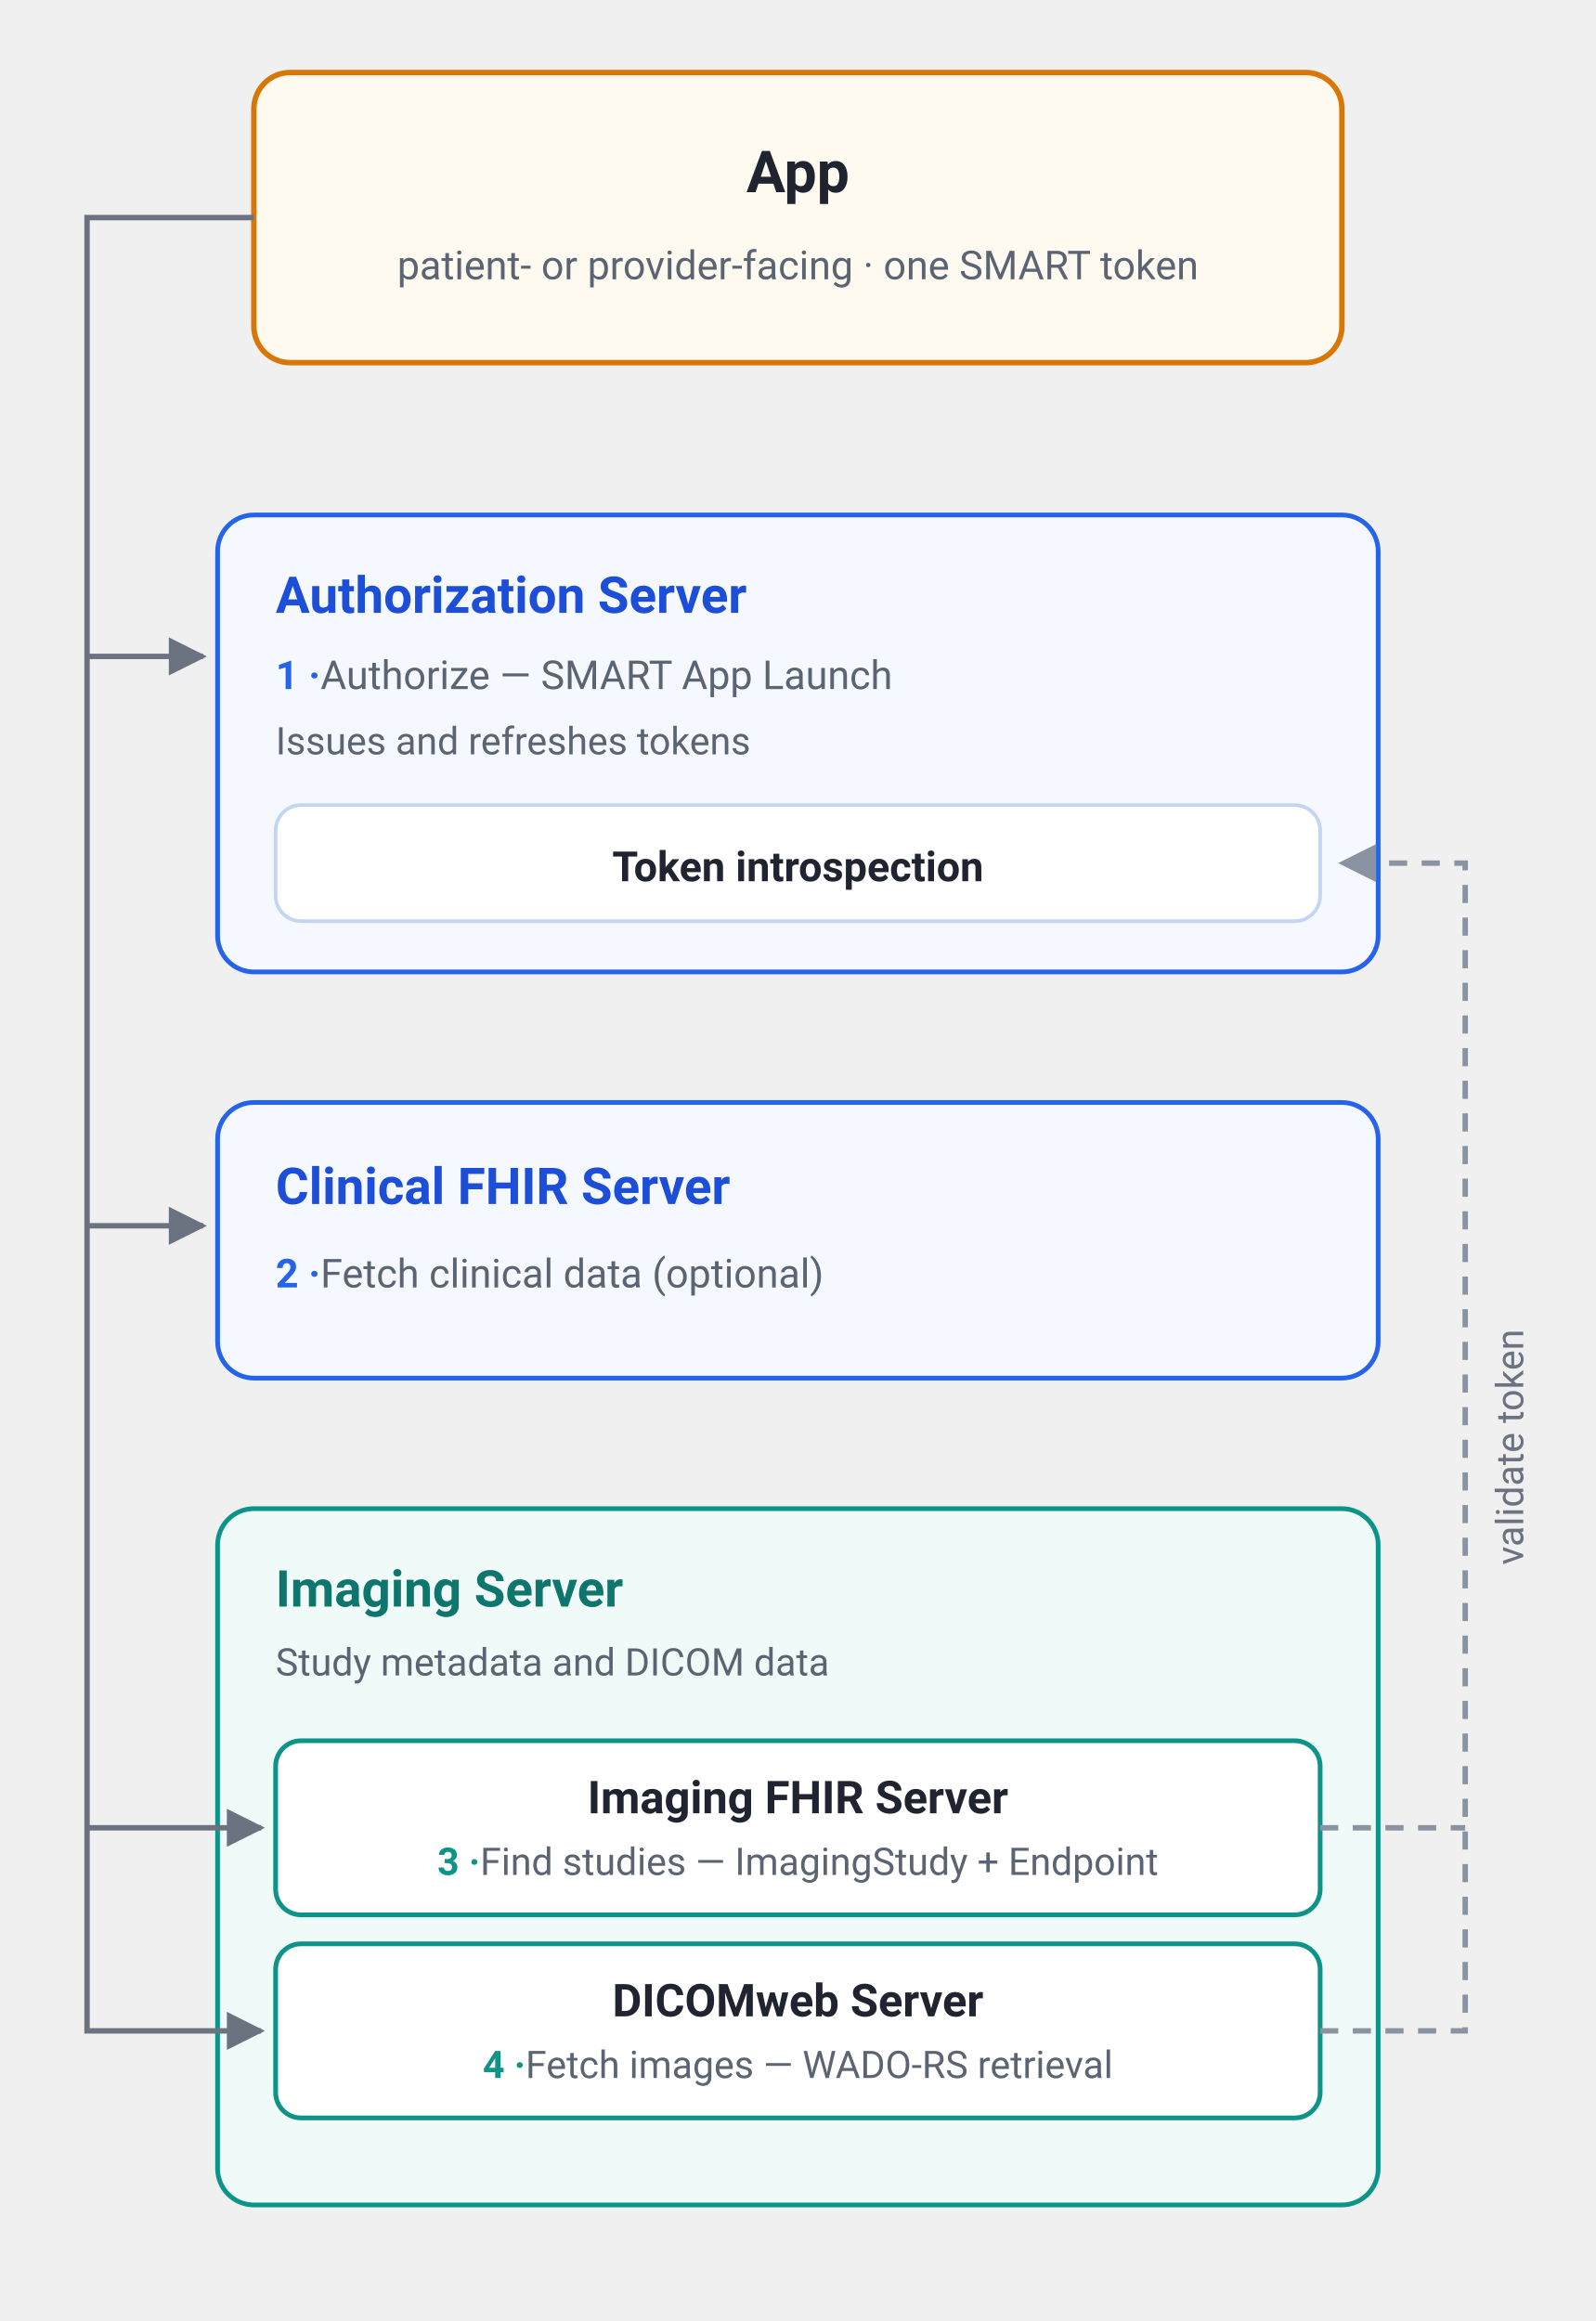
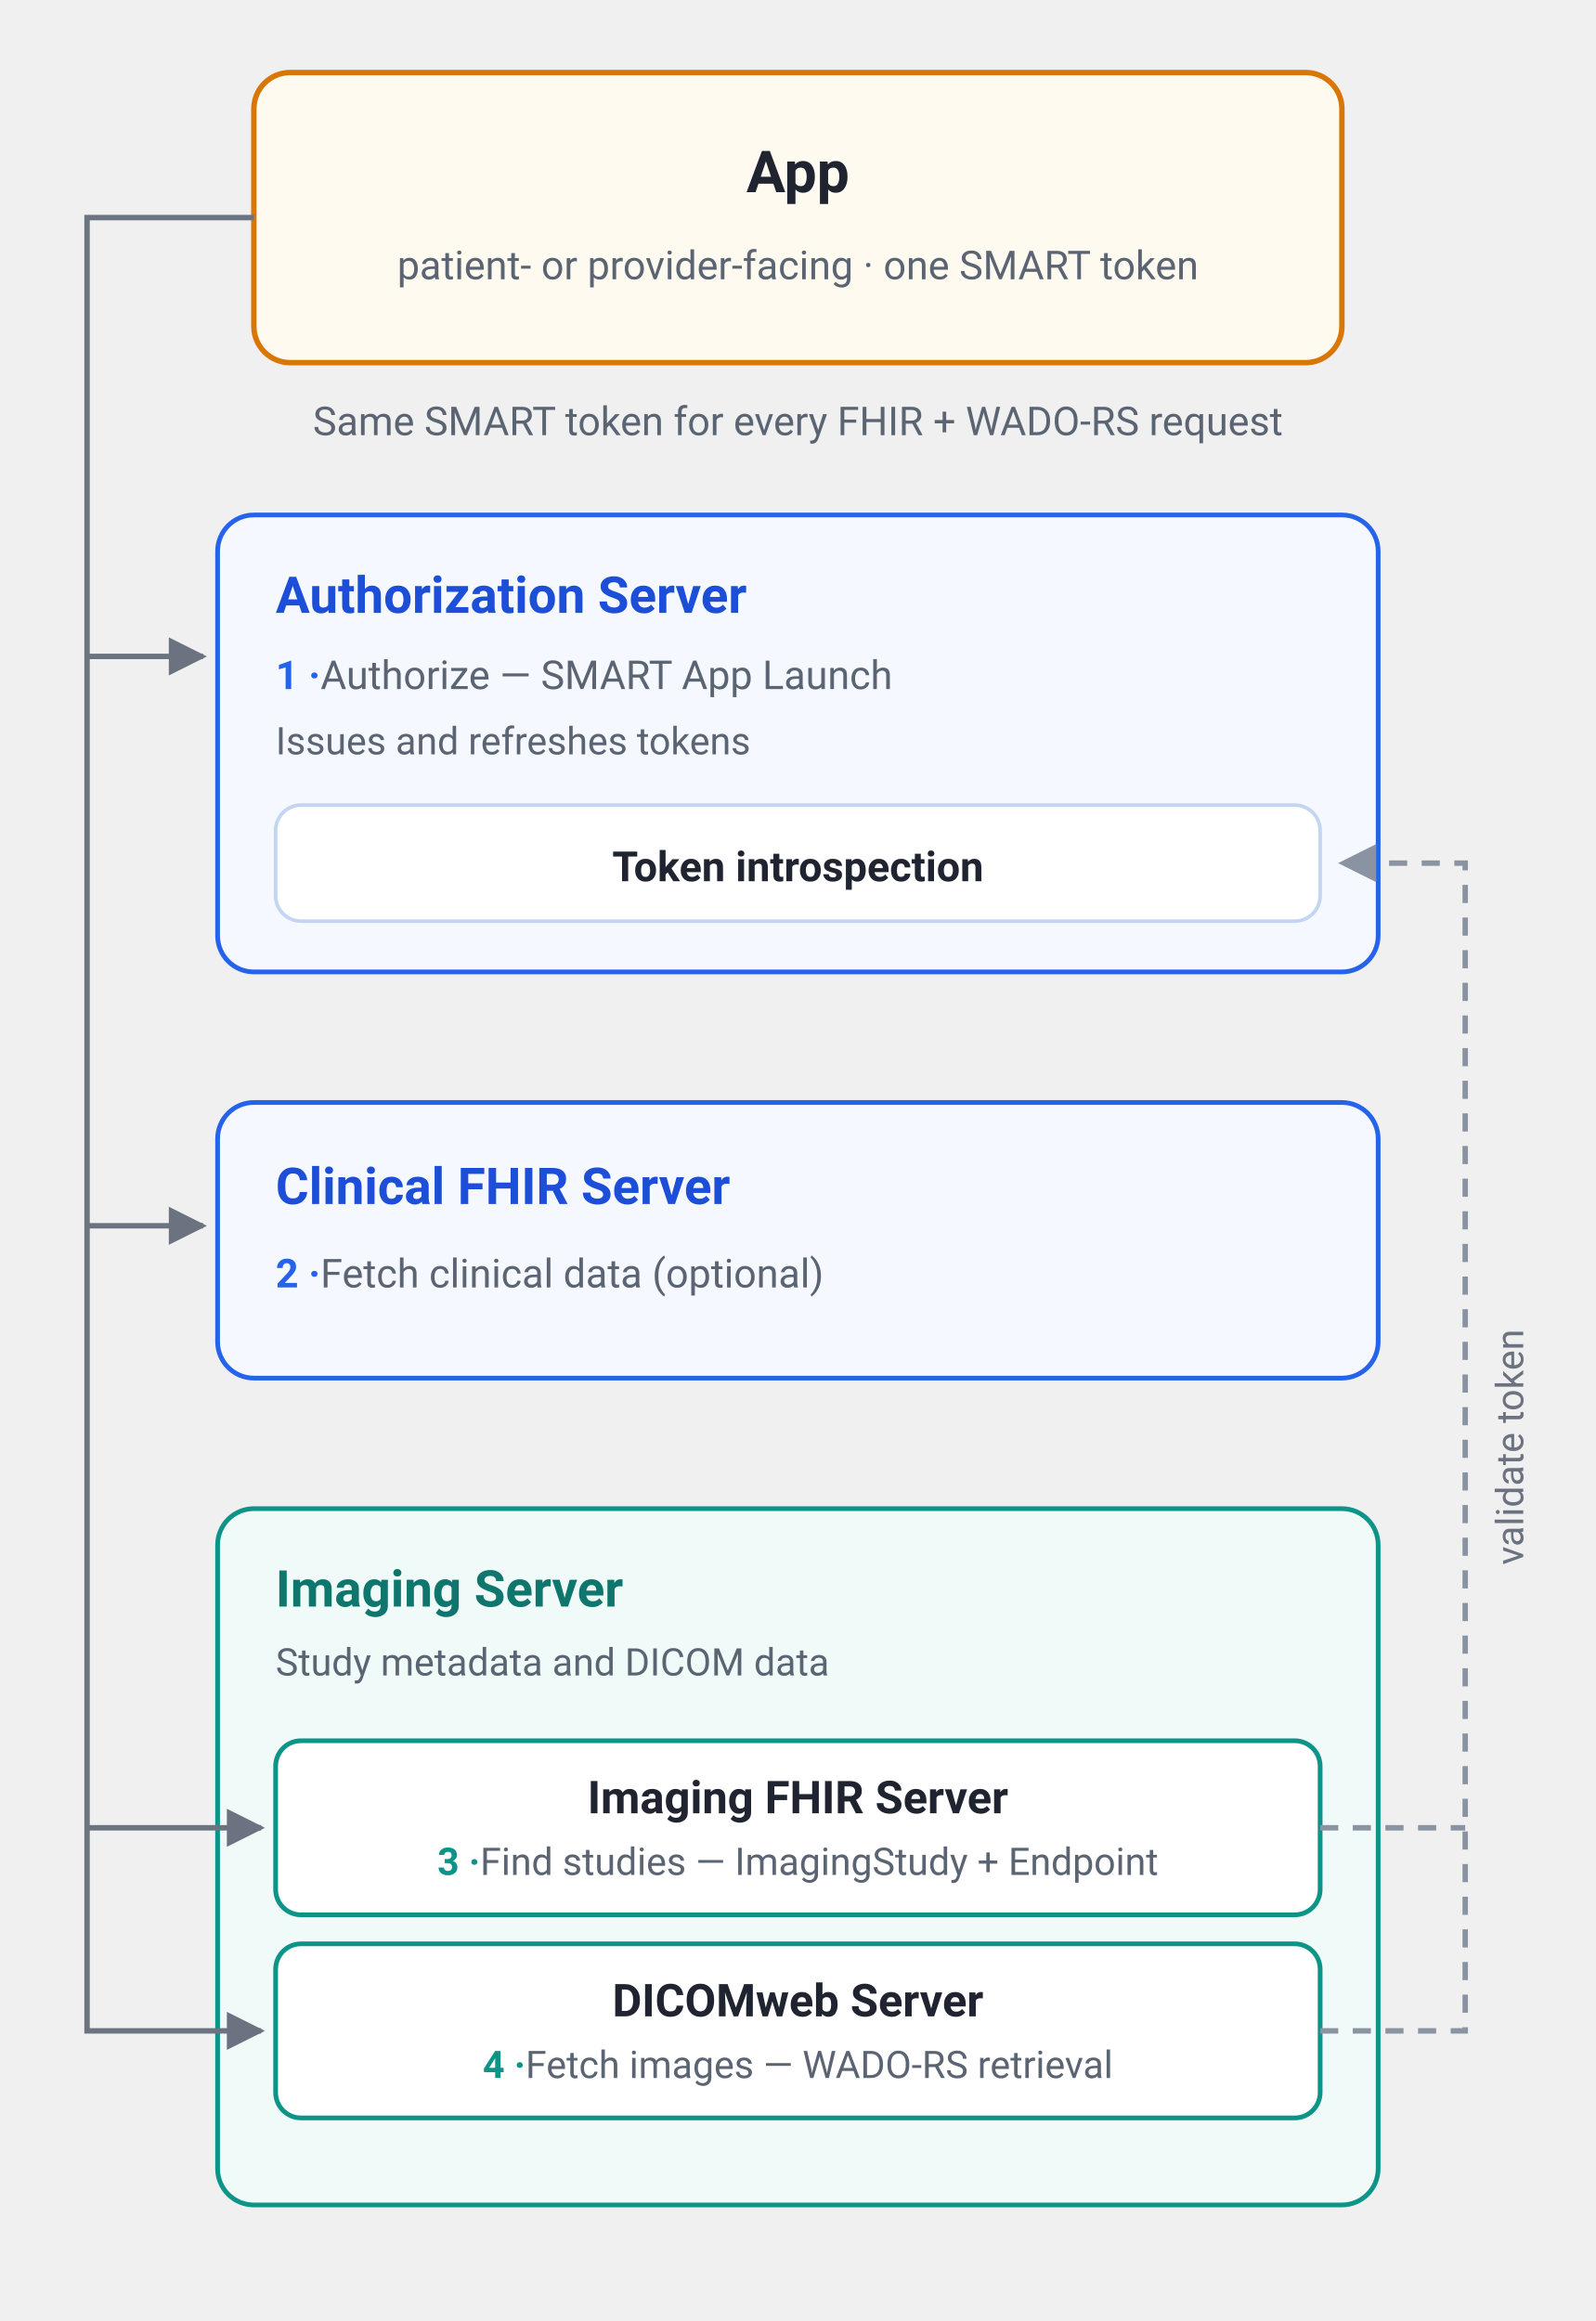
- <svg xmlns="http://www.w3.org/2000/svg" viewBox="0 0 440 640" width="400" font-family="-apple-system, 'Segoe UI', Roboto, Helvetica, Arial, sans-serif" role="img" aria-label="The App authorizes with the Authorization Server, optionally queries the Clinical FHIR Server, and uses the collective Imaging Server role. Within Imaging Server, Imaging FHIR Server provides ImagingStudy and Endpoint resources, and DICOMweb Server provides WADO-RS retrieval. Dashed connections show token introspection with the Authorization Server, distinct from resource-server study-access policy checks.">
+ <svg xmlns="http://www.w3.org/2000/svg" viewBox="0 0 440 640" width="400" font-family="-apple-system, 'Segoe UI', Roboto, Helvetica, Arial, sans-serif" role="img" aria-label="The client presents the same existing SMART access token on every FHIR and WADO-RS request. The App authorizes with the Authorization Server, optionally queries the Clinical FHIR Server, and uses the collective Imaging Server role. Within Imaging Server, Imaging FHIR Server provides ImagingStudy and Endpoint resources, and DICOMweb Server provides WADO-RS retrieval. Dashed connections show token introspection with the Authorization Server, distinct from resource-server study-access policy checks.">
  <defs>
    <marker id="arr" viewBox="0 0 10 10" refX="9" refY="5" markerWidth="7" markerHeight="7" orient="auto-start-reverse">
      <path d="M0,0 L10,5 L0,10 z" fill="#6b7280" />
    </marker>
    <marker id="arrg" viewBox="0 0 10 10" refX="9" refY="5" markerWidth="7" markerHeight="7" orient="auto-start-reverse">
      <path d="M0,0 L10,5 L0,10 z" fill="#8a93a1" />
    </marker>
  </defs>
  <rect x="70" y="20" width="300" height="80" rx="10" fill="#fffaf0" stroke="#d97706" stroke-width="1.5" />
  <text x="220" y="53" font-size="16" font-weight="700" fill="#1f2430" text-anchor="middle">App</text>
  <text x="220" y="77" font-size="11" fill="#5b6472" text-anchor="middle">patient- or provider-facing · one SMART token</text>
+   <text x="220" y="120" font-size="11" fill="#5b6472" text-anchor="middle">Same SMART token for every FHIR + WADO-RS request</text>
  <rect x="60" y="142" width="320" height="126" rx="10" fill="#f5f9ff" stroke="#2563eb" stroke-width="1.3" />
  <text x="76" y="169" font-size="14" font-weight="700" fill="#1d4ed8">Authorization Server</text>
  <text x="76" y="190" font-size="11" fill="#5b6472">
    <tspan font-weight="700" fill="#2563eb">1 · </tspan>Authorize — SMART App Launch</text>
  <text x="76" y="208" font-size="10.5" fill="#5b6472">Issues and refreshes tokens</text>
  <rect x="76" y="222" width="288" height="32" rx="7" fill="#ffffff" stroke="#c4d5f2" />
  <text x="220" y="243" font-size="11.5" font-weight="600" fill="#1f2430" text-anchor="middle">Token introspection</text>
  <rect x="60" y="304" width="320" height="76" rx="10" fill="#f5f9ff" stroke="#2563eb" stroke-width="1.3" />
  <text x="76" y="332" font-size="14" font-weight="700" fill="#1d4ed8">Clinical FHIR Server</text>
  <text x="76" y="355" font-size="11" fill="#5b6472">
    <tspan font-weight="700" fill="#2563eb">2 · </tspan>Fetch clinical data (optional)</text>
  <rect x="60" y="416" width="320" height="192" rx="10" fill="#f0faf8" stroke="#0d9488" stroke-width="1.3" />
  <text x="76" y="443" font-size="14" font-weight="700" fill="#0f766e">Imaging Server</text>
  <text x="76" y="462" font-size="10.5" fill="#5b6472">Study metadata and DICOM data</text>
  <rect x="76" y="480" width="288" height="48" rx="7" fill="#ffffff" stroke="#0d9488" stroke-width="1.3" />
  <text x="220" y="500" font-size="12.5" font-weight="600" fill="#1f2430" text-anchor="middle">Imaging FHIR Server</text>
  <text x="220" y="517" font-size="10.5" fill="#5b6472" text-anchor="middle">
    <tspan font-weight="700" fill="#0d9488">3 · </tspan>Find studies — ImagingStudy + Endpoint</text>
  <rect x="76" y="536" width="288" height="48" rx="7" fill="#ffffff" stroke="#0d9488" stroke-width="1.3" />
  <text x="220" y="556" font-size="12.5" font-weight="600" fill="#1f2430" text-anchor="middle">DICOMweb Server</text>
  <text x="220" y="573" font-size="10.5" fill="#5b6472" text-anchor="middle">
    <tspan font-weight="700" fill="#0d9488">4 · </tspan>Fetch images — WADO-RS retrieval</text>
  <path d="M70,60 H24 V560 H72" stroke="#6b7280" stroke-width="1.5" fill="none" marker-end="url(#arr)" />
  <path d="M24,181 H56" stroke="#6b7280" stroke-width="1.5" fill="none" marker-end="url(#arr)" />
  <path d="M24,338 H56" stroke="#6b7280" stroke-width="1.5" fill="none" marker-end="url(#arr)" />
  <path d="M24,504 H72" stroke="#6b7280" stroke-width="1.5" fill="none" marker-end="url(#arr)" />
  <path d="M364,560 H404 V238 H370" stroke="#8a93a1" stroke-width="1.5" fill="none" stroke-dasharray="5,4" marker-end="url(#arrg)" />
  <path d="M364,504 H404" stroke="#8a93a1" stroke-width="1.5" fill="none" stroke-dasharray="5,4" />
  <text x="420" y="399" font-size="10.5" fill="#6b7280" text-anchor="middle" transform="rotate(-90 420 399)">validate token</text>
</svg>
